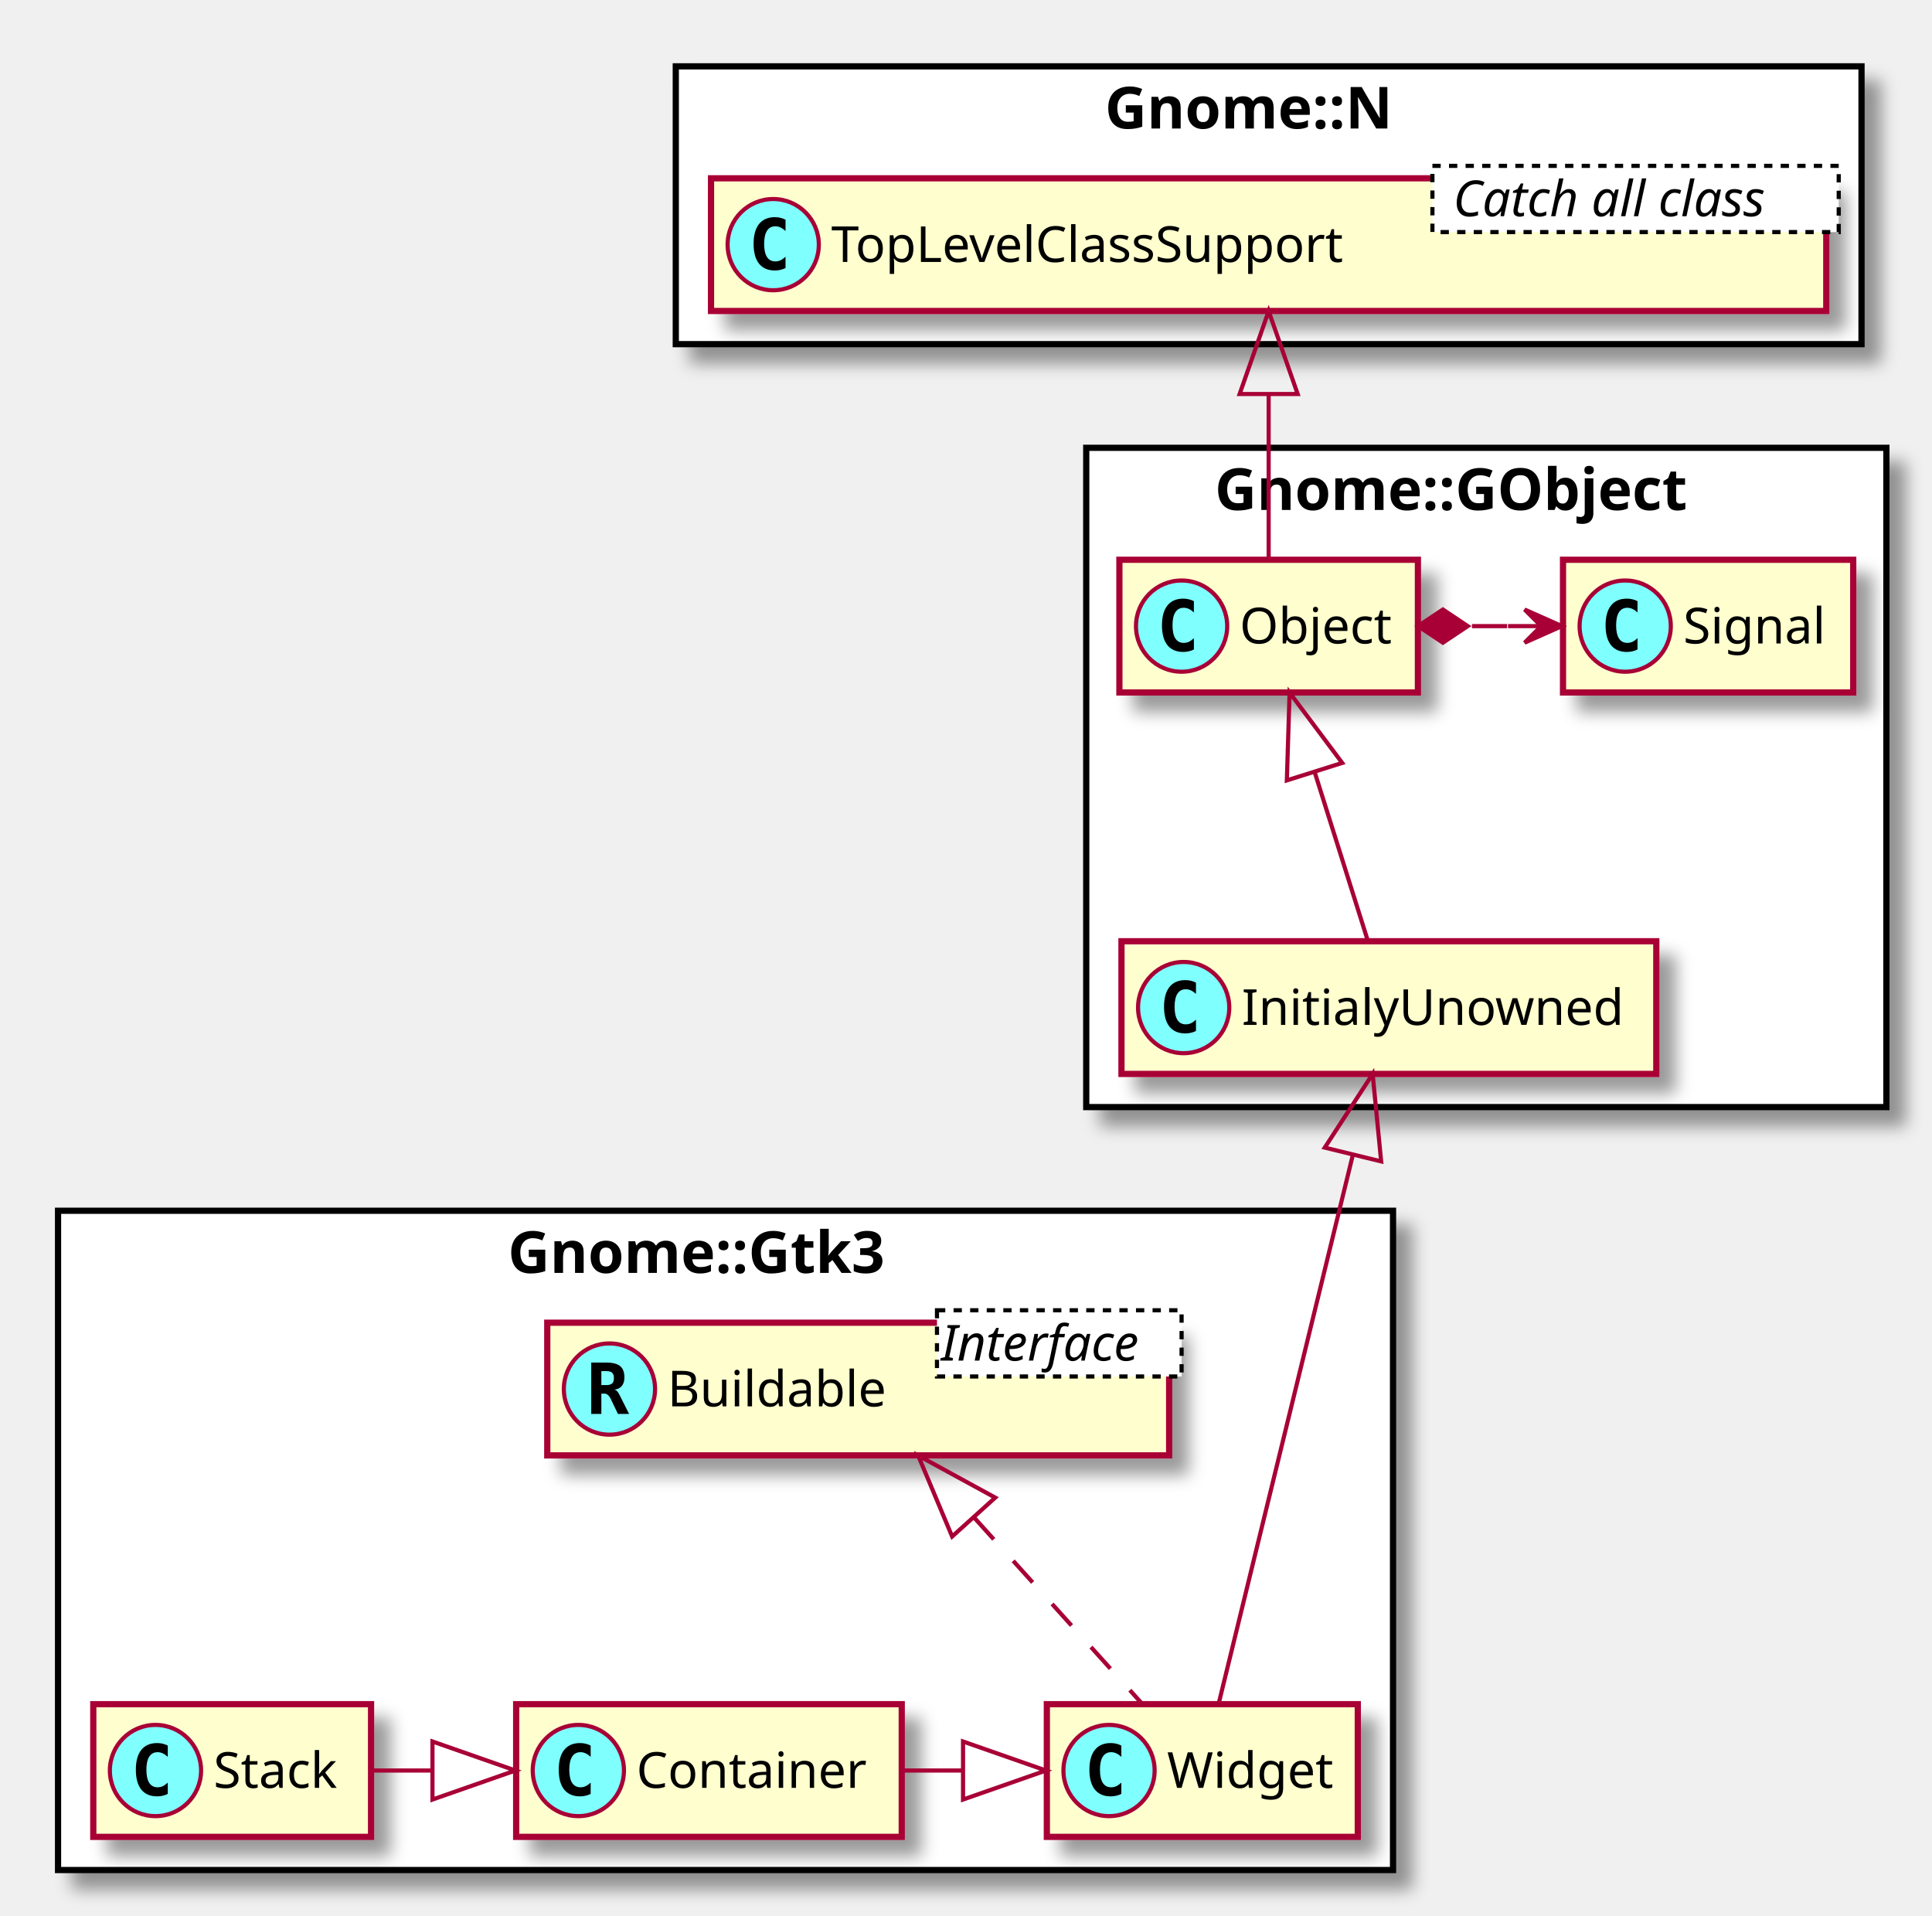
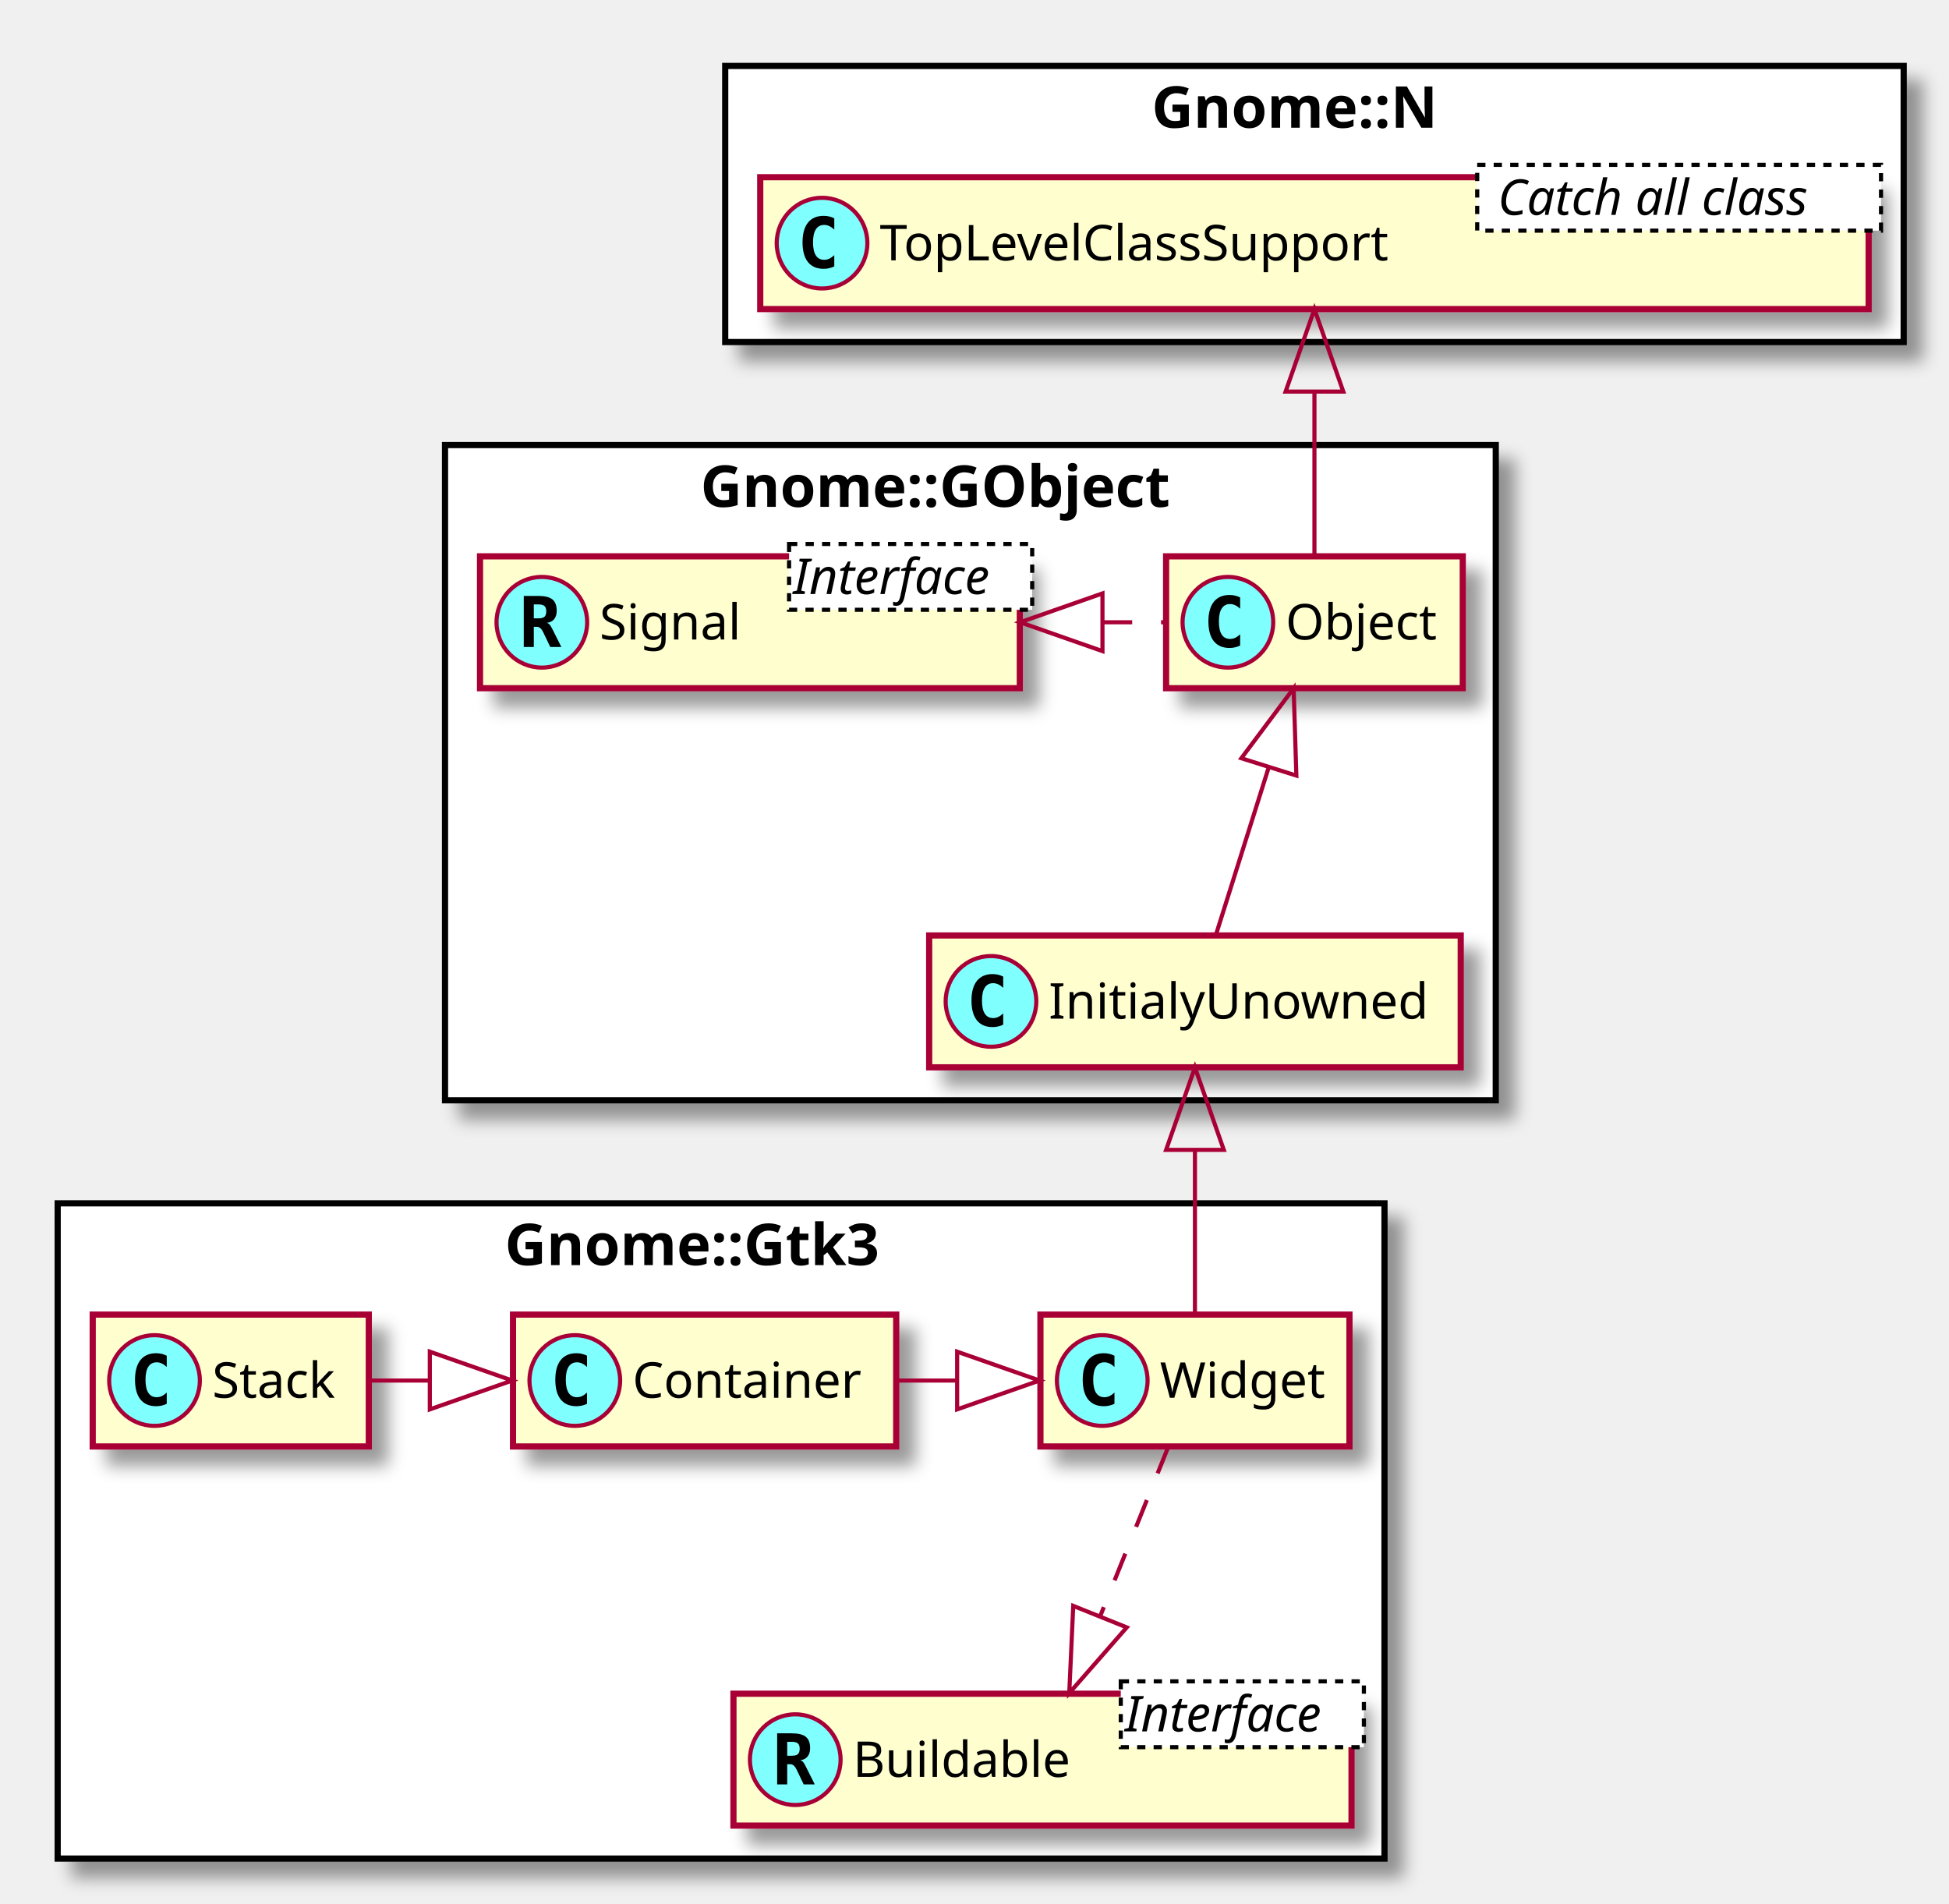
- <svg xmlns="http://www.w3.org/2000/svg" contentScriptType="application/ecmascript" contentStyleType="text/css" height="462px" preserveAspectRatio="none" style="width:466px;height:462px;" version="1.1" viewBox="0 0 466 462" width="466px" zoomAndPan="magnify">
+ <svg xmlns="http://www.w3.org/2000/svg" contentScriptType="application/ecmascript" contentStyleType="text/css" height="462px" preserveAspectRatio="none" style="width:473px;height:462px;" version="1.1" viewBox="0 0 473 462" width="473px" zoomAndPan="magnify">
  <defs>
-     <filter height="300%" id="fpg49ddd4vf08" width="300%" x="-1" y="-1">
+     <filter height="300%" id="f1ghxg518sbtnp" width="300%" x="-1" y="-1">
      <feGaussianBlur result="blurOut" stdDeviation="2.0" />
      <feColorMatrix in="blurOut" result="blurOut2" type="matrix" values="0 0 0 0 0 0 0 0 0 0 0 0 0 0 0 0 0 0 .4 0" />
      <feOffset dx="4.0" dy="4.0" in="blurOut2" result="blurOut3" />
      <feBlend in="SourceGraphic" in2="blurOut3" mode="normal" />
    </filter>
  </defs>
  <g>
-     <rect fill="#FFFFFF" filter="url(#fpg49ddd4vf08)" height="67" style="stroke: #000000; stroke-width: 1.5;" width="286" x="163" y="16" />
-     <text fill="#000000" font-family="sans-serif" font-size="14" font-weight="bold" lengthAdjust="spacingAndGlyphs" textLength="79" x="266.5" y="30.995">Gnome::N</text>
-     <rect fill="#FFFFFF" filter="url(#fpg49ddd4vf08)" height="159" style="stroke: #000000; stroke-width: 1.5;" width="193" x="262" y="108" />
-     <text fill="#000000" font-family="sans-serif" font-size="14" font-weight="bold" lengthAdjust="spacingAndGlyphs" textLength="131" x="293" y="122.995">Gnome::GObject</text>
-     <rect fill="#FFFFFF" filter="url(#fpg49ddd4vf08)" height="159" style="stroke: #000000; stroke-width: 1.5;" width="322" x="14" y="292" />
+     <rect fill="#FFFFFF" filter="url(#f1ghxg518sbtnp)" height="67" style="stroke: #000000; stroke-width: 1.5;" width="286" x="176" y="16" />
+     <text fill="#000000" font-family="sans-serif" font-size="14" font-weight="bold" lengthAdjust="spacingAndGlyphs" textLength="79" x="279.5" y="30.995">Gnome::N</text>
+     <rect fill="#FFFFFF" filter="url(#f1ghxg518sbtnp)" height="159" style="stroke: #000000; stroke-width: 1.5;" width="255" x="108" y="108" />
+     <text fill="#000000" font-family="sans-serif" font-size="14" font-weight="bold" lengthAdjust="spacingAndGlyphs" textLength="131" x="170" y="122.995">Gnome::GObject</text>
+     <rect fill="#FFFFFF" filter="url(#f1ghxg518sbtnp)" height="159" style="stroke: #000000; stroke-width: 1.5;" width="322" x="14" y="292" />
    <text fill="#000000" font-family="sans-serif" font-size="14" font-weight="bold" lengthAdjust="spacingAndGlyphs" textLength="105" x="122.5" y="306.995">Gnome::Gtk3</text>
-     <rect fill="#FEFECE" filter="url(#fpg49ddd4vf08)" height="32" id="Gnome::N::TopLevelClassSupport" style="stroke: #A80036; stroke-width: 1.5;" width="269" x="171.5" y="43" />
-     <ellipse cx="186.5" cy="59" fill="#80FFFF" rx="11" ry="11" style="stroke: #A80036; stroke-width: 1.0;" />
-     <path d="M189.469,64.641 Q188.891,64.938 188.25,65.078 Q187.609,65.234 186.906,65.234 Q184.406,65.234 183.078,63.594 Q181.766,61.938 181.766,58.812 Q181.766,55.688 183.078,54.031 Q184.406,52.375 186.906,52.375 Q187.609,52.375 188.25,52.531 Q188.906,52.688 189.469,52.984 L189.469,55.703 Q188.844,55.125 188.25,54.859 Q187.656,54.578 187.031,54.578 Q185.688,54.578 185,55.656 Q184.312,56.719 184.312,58.812 Q184.312,60.906 185,61.984 Q185.688,63.047 187.031,63.047 Q187.656,63.047 188.25,62.781 Q188.844,62.5 189.469,61.922 L189.469,64.641 Z " />
-     <text fill="#000000" font-family="sans-serif" font-size="12" lengthAdjust="spacingAndGlyphs" textLength="137" x="200.5" y="63.181">TopLevelClassSupport</text>
-     <rect fill="#FFFFFF" height="15.969" style="stroke: #000000; stroke-width: 1.0; stroke-dasharray: 2.0,2.0;" width="98" x="345.5" y="40" />
-     <text fill="#000000" font-family="sans-serif" font-size="12" font-style="italic" lengthAdjust="spacingAndGlyphs" textLength="88" x="350.5" y="52.139">Catch all class</text>
-     <rect fill="#FEFECE" filter="url(#fpg49ddd4vf08)" height="32" id="Gnome::GObject::Object" style="stroke: #A80036; stroke-width: 1.5;" width="72" x="270" y="135" />
-     <ellipse cx="285" cy="151" fill="#80FFFF" rx="11" ry="11" style="stroke: #A80036; stroke-width: 1.0;" />
-     <path d="M287.969,156.641 Q287.391,156.938 286.75,157.078 Q286.109,157.234 285.406,157.234 Q282.906,157.234 281.578,155.594 Q280.266,153.938 280.266,150.812 Q280.266,147.688 281.578,146.031 Q282.906,144.375 285.406,144.375 Q286.109,144.375 286.75,144.531 Q287.406,144.688 287.969,144.984 L287.969,147.703 Q287.344,147.125 286.75,146.859 Q286.156,146.578 285.531,146.578 Q284.188,146.578 283.5,147.656 Q282.812,148.719 282.812,150.812 Q282.812,152.906 283.5,153.984 Q284.188,155.047 285.531,155.047 Q286.156,155.047 286.75,154.781 Q287.344,154.5 287.969,153.922 L287.969,156.641 Z " />
-     <text fill="#000000" font-family="sans-serif" font-size="12" lengthAdjust="spacingAndGlyphs" textLength="40" x="299" y="155.181">Object</text>
-     <rect fill="#FEFECE" filter="url(#fpg49ddd4vf08)" height="32" id="Gnome::GObject::InitialyUnowned" style="stroke: #A80036; stroke-width: 1.5;" width="129" x="270.5" y="227" />
-     <ellipse cx="285.5" cy="243" fill="#80FFFF" rx="11" ry="11" style="stroke: #A80036; stroke-width: 1.0;" />
-     <path d="M288.469,248.641 Q287.891,248.938 287.25,249.078 Q286.609,249.234 285.906,249.234 Q283.406,249.234 282.078,247.594 Q280.766,245.938 280.766,242.812 Q280.766,239.688 282.078,238.031 Q283.406,236.375 285.906,236.375 Q286.609,236.375 287.25,236.531 Q287.906,236.688 288.469,236.984 L288.469,239.703 Q287.844,239.125 287.25,238.859 Q286.656,238.578 286.031,238.578 Q284.688,238.578 284,239.656 Q283.312,240.719 283.312,242.812 Q283.312,244.906 284,245.984 Q284.688,247.047 286.031,247.047 Q286.656,247.047 287.25,246.781 Q287.844,246.5 288.469,245.922 L288.469,248.641 Z " />
-     <text fill="#000000" font-family="sans-serif" font-size="12" lengthAdjust="spacingAndGlyphs" textLength="97" x="299.5" y="247.181">InitialyUnowned</text>
-     <rect fill="#FEFECE" filter="url(#fpg49ddd4vf08)" height="32" id="Gnome::GObject::Signal" style="stroke: #A80036; stroke-width: 1.5;" width="70" x="377" y="135" />
-     <ellipse cx="392" cy="151" fill="#80FFFF" rx="11" ry="11" style="stroke: #A80036; stroke-width: 1.0;" />
-     <path d="M394.969,156.641 Q394.391,156.938 393.75,157.078 Q393.109,157.234 392.406,157.234 Q389.906,157.234 388.578,155.594 Q387.266,153.938 387.266,150.812 Q387.266,147.688 388.578,146.031 Q389.906,144.375 392.406,144.375 Q393.109,144.375 393.75,144.531 Q394.406,144.688 394.969,144.984 L394.969,147.703 Q394.344,147.125 393.75,146.859 Q393.156,146.578 392.531,146.578 Q391.188,146.578 390.5,147.656 Q389.812,148.719 389.812,150.812 Q389.812,152.906 390.5,153.984 Q391.188,155.047 392.531,155.047 Q393.156,155.047 393.75,154.781 Q394.344,154.5 394.969,153.922 L394.969,156.641 Z " />
-     <text fill="#000000" font-family="sans-serif" font-size="12" lengthAdjust="spacingAndGlyphs" textLength="38" x="406" y="155.181">Signal</text>
-     <rect fill="#FEFECE" filter="url(#fpg49ddd4vf08)" height="32" id="Gnome::Gtk3::Buildable" style="stroke: #A80036; stroke-width: 1.5;" width="150" x="132" y="319" />
-     <ellipse cx="147" cy="335" fill="#80FFFF" rx="11" ry="11" style="stroke: #A80036; stroke-width: 1.0;" />
-     <path d="M148.203,335.141 Q148.562,335.219 148.828,335.5 Q149.109,335.766 149.5,336.547 L151.734,341 L149.047,341 L147.547,337.875 Q147.484,337.734 147.375,337.5 Q146.719,336.109 145.828,336.109 L145.047,336.109 L145.047,341 L142.609,341 L142.609,328.609 L146.141,328.609 Q148.531,328.609 149.562,329.453 Q150.609,330.297 150.609,332.203 Q150.609,333.484 149.984,334.25 Q149.375,335 148.203,335.141 Z M145.047,330.672 L145.047,334.047 L146.203,334.047 Q147.219,334.047 147.641,333.656 Q148.078,333.25 148.078,332.344 Q148.078,331.453 147.641,331.062 Q147.219,330.672 146.203,330.672 L145.047,330.672 Z " />
-     <text fill="#000000" font-family="sans-serif" font-size="12" lengthAdjust="spacingAndGlyphs" textLength="57" x="161" y="339.181">Buildable</text>
-     <rect fill="#FFFFFF" height="15.969" style="stroke: #000000; stroke-width: 1.0; stroke-dasharray: 2.0,2.0;" width="59" x="226" y="316" />
-     <text fill="#000000" font-family="sans-serif" font-size="12" font-style="italic" lengthAdjust="spacingAndGlyphs" textLength="57" x="227" y="328.139">Interface</text>
-     <rect fill="#FEFECE" filter="url(#fpg49ddd4vf08)" height="32" id="Gnome::Gtk3::Widget" style="stroke: #A80036; stroke-width: 1.5;" width="75" x="252.5" y="411" />
-     <ellipse cx="267.5" cy="427" fill="#80FFFF" rx="11" ry="11" style="stroke: #A80036; stroke-width: 1.0;" />
-     <path d="M270.469,432.641 Q269.891,432.938 269.25,433.078 Q268.609,433.234 267.906,433.234 Q265.406,433.234 264.078,431.594 Q262.766,429.938 262.766,426.812 Q262.766,423.688 264.078,422.031 Q265.406,420.375 267.906,420.375 Q268.609,420.375 269.25,420.531 Q269.906,420.688 270.469,420.984 L270.469,423.703 Q269.844,423.125 269.25,422.859 Q268.656,422.578 268.031,422.578 Q266.688,422.578 266,423.656 Q265.312,424.719 265.312,426.812 Q265.312,428.906 266,429.984 Q266.688,431.047 268.031,431.047 Q268.656,431.047 269.25,430.781 Q269.844,430.5 270.469,429.922 L270.469,432.641 Z " />
-     <text fill="#000000" font-family="sans-serif" font-size="12" lengthAdjust="spacingAndGlyphs" textLength="43" x="281.5" y="431.181">Widget</text>
-     <rect fill="#FEFECE" filter="url(#fpg49ddd4vf08)" height="32" id="Gnome::Gtk3::Container" style="stroke: #A80036; stroke-width: 1.5;" width="93" x="124.5" y="411" />
-     <ellipse cx="139.5" cy="427" fill="#80FFFF" rx="11" ry="11" style="stroke: #A80036; stroke-width: 1.0;" />
-     <path d="M142.469,432.641 Q141.891,432.938 141.25,433.078 Q140.609,433.234 139.906,433.234 Q137.406,433.234 136.078,431.594 Q134.766,429.938 134.766,426.812 Q134.766,423.688 136.078,422.031 Q137.406,420.375 139.906,420.375 Q140.609,420.375 141.25,420.531 Q141.906,420.688 142.469,420.984 L142.469,423.703 Q141.844,423.125 141.25,422.859 Q140.656,422.578 140.031,422.578 Q138.688,422.578 138,423.656 Q137.312,424.719 137.312,426.812 Q137.312,428.906 138,429.984 Q138.688,431.047 140.031,431.047 Q140.656,431.047 141.25,430.781 Q141.844,430.5 142.469,429.922 L142.469,432.641 Z " />
-     <text fill="#000000" font-family="sans-serif" font-size="12" lengthAdjust="spacingAndGlyphs" textLength="61" x="153.5" y="431.181">Container</text>
-     <rect fill="#FEFECE" filter="url(#fpg49ddd4vf08)" height="32" id="Gnome::Gtk3::Stack" style="stroke: #A80036; stroke-width: 1.5;" width="67" x="22.5" y="411" />
-     <ellipse cx="37.5" cy="427" fill="#80FFFF" rx="11" ry="11" style="stroke: #A80036; stroke-width: 1.0;" />
-     <path d="M40.469,432.641 Q39.891,432.938 39.25,433.078 Q38.609,433.234 37.906,433.234 Q35.406,433.234 34.078,431.594 Q32.766,429.938 32.766,426.812 Q32.766,423.688 34.078,422.031 Q35.406,420.375 37.906,420.375 Q38.609,420.375 39.25,420.531 Q39.906,420.688 40.469,420.984 L40.469,423.703 Q39.844,423.125 39.25,422.859 Q38.656,422.578 38.031,422.578 Q36.688,422.578 36,423.656 Q35.312,424.719 35.312,426.812 Q35.312,428.906 36,429.984 Q36.688,431.047 38.031,431.047 Q38.656,431.047 39.25,430.781 Q39.844,430.5 40.469,429.922 L40.469,432.641 Z " />
-     <text fill="#000000" font-family="sans-serif" font-size="12" lengthAdjust="spacingAndGlyphs" textLength="35" x="51.5" y="431.181">Stack</text>
-     <path d="M306,95.405 C306,109.079 306,123.937 306,134.85 " fill="none" id="Gnome::N::TopLevelClassSupport-Gnome::GObject::Object" style="stroke: #A80036; stroke-width: 1.0;" />
-     <polygon fill="none" points="299,95.025,306,75.025,313,95.025,299,95.025" style="stroke: #A80036; stroke-width: 1.0;" />
-     <path d="M317.164,186.418 C321.559,200.361 326.386,215.674 329.909,226.85 " fill="none" id="Gnome::GObject::Object-Gnome::GObject::InitialyUnowned" style="stroke: #A80036; stroke-width: 1.0;" />
-     <polygon fill="none" points="310.388,188.204,311.051,167.025,323.74,183.995,310.388,188.204" style="stroke: #A80036; stroke-width: 1.0;" />
-     <path d="M355.041,151 C357.867,151 360.692,151 363.517,151 " fill="none" id="Gnome::GObject::Object-Gnome::GObject::Signal" style="stroke: #A80036; stroke-width: 1.0;" />
-     <polygon fill="#A80036" points="376.738,151,367.738,147,371.738,151,367.738,155,376.738,151" style="stroke: #A80036; stroke-width: 1.0;" />
-     <line style="stroke: #A80036; stroke-width: 1.0;" x1="371.738" x2="363.738" y1="151" y2="151" />
-     <polygon fill="#A80036" points="342.023,151,348.023,155,354.023,151,348.023,147,342.023,151" style="stroke: #A80036; stroke-width: 1.0;" />
-     <path d="M326.267,278.707 C316.503,318.633 301.119,381.534 293.938,410.899 " fill="none" id="Gnome::GObject::InitialyUnowned-Gnome::Gtk3::Widget" style="stroke: #A80036; stroke-width: 1.0;" />
-     <polygon fill="none" points="319.534,276.771,331.085,259.007,333.134,280.097,319.534,276.771" style="stroke: #A80036; stroke-width: 1.0;" />
-     <path d="M235.006,366.042 C248.564,381.071 264.279,398.49 275.43,410.85 " fill="none" id="Gnome::Gtk3::Buildable-Gnome::Gtk3::Widget" style="stroke: #A80036; stroke-width: 1.0; stroke-dasharray: 7.0,7.0;" />
-     <polygon fill="none" points="229.657,370.564,221.458,351.025,240.052,361.186,229.657,370.564" style="stroke: #A80036; stroke-width: 1.0;" />
-     <path d="M217.949,427 C222.688,427 227.428,427 232.167,427 " fill="none" id="Gnome::Gtk3::Container-Gnome::Gtk3::Widget" style="stroke: #A80036; stroke-width: 1.0;" />
-     <polygon fill="none" points="232.286,420,252.286,427,232.286,434,232.286,420" style="stroke: #A80036; stroke-width: 1.0;" />
-     <path d="M89.691,427 C94.56,427 99.428,427 104.297,427 " fill="none" id="Gnome::Gtk3::Stack-Gnome::Gtk3::Container" style="stroke: #A80036; stroke-width: 1.0;" />
-     <polygon fill="none" points="104.311,420,124.311,427,104.311,434,104.311,420" style="stroke: #A80036; stroke-width: 1.0;" />
+     <rect fill="#FEFECE" filter="url(#f1ghxg518sbtnp)" height="32" id="Gnome::N::TopLevelClassSupport" style="stroke: #A80036; stroke-width: 1.5;" width="269" x="184.5" y="43" />
+     <ellipse cx="199.5" cy="59" fill="#80FFFF" rx="11" ry="11" style="stroke: #A80036; stroke-width: 1.0;" />
+     <path d="M202.469,64.641 Q201.891,64.938 201.25,65.078 Q200.609,65.234 199.906,65.234 Q197.406,65.234 196.078,63.594 Q194.766,61.938 194.766,58.812 Q194.766,55.688 196.078,54.031 Q197.406,52.375 199.906,52.375 Q200.609,52.375 201.25,52.531 Q201.906,52.688 202.469,52.984 L202.469,55.703 Q201.844,55.125 201.25,54.859 Q200.656,54.578 200.031,54.578 Q198.688,54.578 198,55.656 Q197.312,56.719 197.312,58.812 Q197.312,60.906 198,61.984 Q198.688,63.047 200.031,63.047 Q200.656,63.047 201.25,62.781 Q201.844,62.5 202.469,61.922 L202.469,64.641 Z " />
+     <text fill="#000000" font-family="sans-serif" font-size="12" lengthAdjust="spacingAndGlyphs" textLength="137" x="213.5" y="63.181">TopLevelClassSupport</text>
+     <rect fill="#FFFFFF" height="15.969" style="stroke: #000000; stroke-width: 1.0; stroke-dasharray: 2.0,2.0;" width="98" x="358.5" y="40" />
+     <text fill="#000000" font-family="sans-serif" font-size="12" font-style="italic" lengthAdjust="spacingAndGlyphs" textLength="88" x="363.5" y="52.139">Catch all class</text>
+     <rect fill="#FEFECE" filter="url(#f1ghxg518sbtnp)" height="32" id="Gnome::GObject::Signal" style="stroke: #A80036; stroke-width: 1.5;" width="131" x="116.5" y="135" />
+     <ellipse cx="131.5" cy="151" fill="#80FFFF" rx="11" ry="11" style="stroke: #A80036; stroke-width: 1.0;" />
+     <path d="M132.703,151.141 Q133.062,151.219 133.328,151.5 Q133.609,151.766 134,152.547 L136.234,157 L133.547,157 L132.047,153.875 Q131.984,153.734 131.875,153.5 Q131.219,152.109 130.328,152.109 L129.547,152.109 L129.547,157 L127.109,157 L127.109,144.609 L130.641,144.609 Q133.031,144.609 134.062,145.453 Q135.109,146.297 135.109,148.203 Q135.109,149.484 134.484,150.25 Q133.875,151 132.703,151.141 Z M129.547,146.672 L129.547,150.047 L130.703,150.047 Q131.719,150.047 132.141,149.656 Q132.578,149.25 132.578,148.344 Q132.578,147.453 132.141,147.062 Q131.719,146.672 130.703,146.672 L129.547,146.672 Z " />
+     <text fill="#000000" font-family="sans-serif" font-size="12" lengthAdjust="spacingAndGlyphs" textLength="38" x="145.5" y="155.181">Signal</text>
+     <rect fill="#FFFFFF" height="15.969" style="stroke: #000000; stroke-width: 1.0; stroke-dasharray: 2.0,2.0;" width="59" x="191.5" y="132" />
+     <text fill="#000000" font-family="sans-serif" font-size="12" font-style="italic" lengthAdjust="spacingAndGlyphs" textLength="57" x="192.5" y="144.139">Interface</text>
+     <rect fill="#FEFECE" filter="url(#f1ghxg518sbtnp)" height="32" id="Gnome::GObject::Object" style="stroke: #A80036; stroke-width: 1.5;" width="72" x="283" y="135" />
+     <ellipse cx="298" cy="151" fill="#80FFFF" rx="11" ry="11" style="stroke: #A80036; stroke-width: 1.0;" />
+     <path d="M300.969,156.641 Q300.391,156.938 299.75,157.078 Q299.109,157.234 298.406,157.234 Q295.906,157.234 294.578,155.594 Q293.266,153.938 293.266,150.812 Q293.266,147.688 294.578,146.031 Q295.906,144.375 298.406,144.375 Q299.109,144.375 299.75,144.531 Q300.406,144.688 300.969,144.984 L300.969,147.703 Q300.344,147.125 299.75,146.859 Q299.156,146.578 298.531,146.578 Q297.188,146.578 296.5,147.656 Q295.812,148.719 295.812,150.812 Q295.812,152.906 296.5,153.984 Q297.188,155.047 298.531,155.047 Q299.156,155.047 299.75,154.781 Q300.344,154.5 300.969,153.922 L300.969,156.641 Z " />
+     <text fill="#000000" font-family="sans-serif" font-size="12" lengthAdjust="spacingAndGlyphs" textLength="40" x="312" y="155.181">Object</text>
+     <rect fill="#FEFECE" filter="url(#f1ghxg518sbtnp)" height="32" id="Gnome::GObject::InitialyUnowned" style="stroke: #A80036; stroke-width: 1.5;" width="129" x="225.5" y="227" />
+     <ellipse cx="240.5" cy="243" fill="#80FFFF" rx="11" ry="11" style="stroke: #A80036; stroke-width: 1.0;" />
+     <path d="M243.469,248.641 Q242.891,248.938 242.25,249.078 Q241.609,249.234 240.906,249.234 Q238.406,249.234 237.078,247.594 Q235.766,245.938 235.766,242.812 Q235.766,239.688 237.078,238.031 Q238.406,236.375 240.906,236.375 Q241.609,236.375 242.25,236.531 Q242.906,236.688 243.469,236.984 L243.469,239.703 Q242.844,239.125 242.25,238.859 Q241.656,238.578 241.031,238.578 Q239.688,238.578 239,239.656 Q238.312,240.719 238.312,242.812 Q238.312,244.906 239,245.984 Q239.688,247.047 241.031,247.047 Q241.656,247.047 242.25,246.781 Q242.844,246.5 243.469,245.922 L243.469,248.641 Z " />
+     <text fill="#000000" font-family="sans-serif" font-size="12" lengthAdjust="spacingAndGlyphs" textLength="97" x="254.5" y="247.181">InitialyUnowned</text>
+     <rect fill="#FEFECE" filter="url(#f1ghxg518sbtnp)" height="32" id="Gnome::Gtk3::Buildable" style="stroke: #A80036; stroke-width: 1.5;" width="150" x="178" y="411" />
+     <ellipse cx="193" cy="427" fill="#80FFFF" rx="11" ry="11" style="stroke: #A80036; stroke-width: 1.0;" />
+     <path d="M194.203,427.141 Q194.562,427.219 194.828,427.5 Q195.109,427.766 195.5,428.547 L197.734,433 L195.047,433 L193.547,429.875 Q193.484,429.734 193.375,429.5 Q192.719,428.109 191.828,428.109 L191.047,428.109 L191.047,433 L188.609,433 L188.609,420.609 L192.141,420.609 Q194.531,420.609 195.562,421.453 Q196.609,422.297 196.609,424.203 Q196.609,425.484 195.984,426.25 Q195.375,427 194.203,427.141 Z M191.047,422.672 L191.047,426.047 L192.203,426.047 Q193.219,426.047 193.641,425.656 Q194.078,425.25 194.078,424.344 Q194.078,423.453 193.641,423.062 Q193.219,422.672 192.203,422.672 L191.047,422.672 Z " />
+     <text fill="#000000" font-family="sans-serif" font-size="12" lengthAdjust="spacingAndGlyphs" textLength="57" x="207" y="431.181">Buildable</text>
+     <rect fill="#FFFFFF" height="15.969" style="stroke: #000000; stroke-width: 1.0; stroke-dasharray: 2.0,2.0;" width="59" x="272" y="408" />
+     <text fill="#000000" font-family="sans-serif" font-size="12" font-style="italic" lengthAdjust="spacingAndGlyphs" textLength="57" x="273" y="420.139">Interface</text>
+     <rect fill="#FEFECE" filter="url(#f1ghxg518sbtnp)" height="32" id="Gnome::Gtk3::Widget" style="stroke: #A80036; stroke-width: 1.5;" width="75" x="252.5" y="319" />
+     <ellipse cx="267.5" cy="335" fill="#80FFFF" rx="11" ry="11" style="stroke: #A80036; stroke-width: 1.0;" />
+     <path d="M270.469,340.641 Q269.891,340.938 269.25,341.078 Q268.609,341.234 267.906,341.234 Q265.406,341.234 264.078,339.594 Q262.766,337.938 262.766,334.812 Q262.766,331.688 264.078,330.031 Q265.406,328.375 267.906,328.375 Q268.609,328.375 269.25,328.531 Q269.906,328.688 270.469,328.984 L270.469,331.703 Q269.844,331.125 269.25,330.859 Q268.656,330.578 268.031,330.578 Q266.688,330.578 266,331.656 Q265.312,332.719 265.312,334.812 Q265.312,336.906 266,337.984 Q266.688,339.047 268.031,339.047 Q268.656,339.047 269.25,338.781 Q269.844,338.5 270.469,337.922 L270.469,340.641 Z " />
+     <text fill="#000000" font-family="sans-serif" font-size="12" lengthAdjust="spacingAndGlyphs" textLength="43" x="281.5" y="339.181">Widget</text>
+     <rect fill="#FEFECE" filter="url(#f1ghxg518sbtnp)" height="32" id="Gnome::Gtk3::Container" style="stroke: #A80036; stroke-width: 1.5;" width="93" x="124.5" y="319" />
+     <ellipse cx="139.5" cy="335" fill="#80FFFF" rx="11" ry="11" style="stroke: #A80036; stroke-width: 1.0;" />
+     <path d="M142.469,340.641 Q141.891,340.938 141.25,341.078 Q140.609,341.234 139.906,341.234 Q137.406,341.234 136.078,339.594 Q134.766,337.938 134.766,334.812 Q134.766,331.688 136.078,330.031 Q137.406,328.375 139.906,328.375 Q140.609,328.375 141.25,328.531 Q141.906,328.688 142.469,328.984 L142.469,331.703 Q141.844,331.125 141.25,330.859 Q140.656,330.578 140.031,330.578 Q138.688,330.578 138,331.656 Q137.312,332.719 137.312,334.812 Q137.312,336.906 138,337.984 Q138.688,339.047 140.031,339.047 Q140.656,339.047 141.25,338.781 Q141.844,338.5 142.469,337.922 L142.469,340.641 Z " />
+     <text fill="#000000" font-family="sans-serif" font-size="12" lengthAdjust="spacingAndGlyphs" textLength="61" x="153.5" y="339.181">Container</text>
+     <rect fill="#FEFECE" filter="url(#f1ghxg518sbtnp)" height="32" id="Gnome::Gtk3::Stack" style="stroke: #A80036; stroke-width: 1.5;" width="67" x="22.5" y="319" />
+     <ellipse cx="37.5" cy="335" fill="#80FFFF" rx="11" ry="11" style="stroke: #A80036; stroke-width: 1.0;" />
+     <path d="M40.469,340.641 Q39.891,340.938 39.25,341.078 Q38.609,341.234 37.906,341.234 Q35.406,341.234 34.078,339.594 Q32.766,337.938 32.766,334.812 Q32.766,331.688 34.078,330.031 Q35.406,328.375 37.906,328.375 Q38.609,328.375 39.25,328.531 Q39.906,328.688 40.469,328.984 L40.469,331.703 Q39.844,331.125 39.25,330.859 Q38.656,330.578 38.031,330.578 Q36.688,330.578 36,331.656 Q35.312,332.719 35.312,334.812 Q35.312,336.906 36,337.984 Q36.688,339.047 38.031,339.047 Q38.656,339.047 39.25,338.781 Q39.844,338.5 40.469,337.922 L40.469,340.641 Z " />
+     <text fill="#000000" font-family="sans-serif" font-size="12" lengthAdjust="spacingAndGlyphs" textLength="35" x="51.5" y="339.181">Stack</text>
+     <path d="M319,95.405 C319,109.079 319,123.937 319,134.85 " fill="none" id="Gnome::N::TopLevelClassSupport-Gnome::GObject::Object" style="stroke: #A80036; stroke-width: 1.0;" />
+     <polygon fill="none" points="312,95.025,319,75.025,326,95.025,312,95.025" style="stroke: #A80036; stroke-width: 1.0;" />
+     <path d="M307.836,186.418 C303.441,200.361 298.614,215.674 295.091,226.85 " fill="none" id="Gnome::GObject::Object-Gnome::GObject::InitialyUnowned" style="stroke: #A80036; stroke-width: 1.0;" />
+     <polygon fill="none" points="301.26,183.995,313.949,167.025,314.612,188.204,301.26,183.995" style="stroke: #A80036; stroke-width: 1.0;" />
+     <path d="M290,279.405 C290,293.079 290,307.937 290,318.85 " fill="none" id="Gnome::GObject::InitialyUnowned-Gnome::Gtk3::Widget" style="stroke: #A80036; stroke-width: 1.0;" />
+     <polygon fill="none" points="283,279.025,290,259.025,297,279.025,283,279.025" style="stroke: #A80036; stroke-width: 1.0;" />
+     <path d="M217.949,335 C222.688,335 227.428,335 232.167,335 " fill="none" id="Gnome::Gtk3::Container-Gnome::Gtk3::Widget" style="stroke: #A80036; stroke-width: 1.0;" />
+     <polygon fill="none" points="232.286,328,252.286,335,232.286,342,232.286,328" style="stroke: #A80036; stroke-width: 1.0;" />
+     <path d="M89.691,335 C94.56,335 99.428,335 104.297,335 " fill="none" id="Gnome::Gtk3::Stack-Gnome::Gtk3::Container" style="stroke: #A80036; stroke-width: 1.0;" />
+     <polygon fill="none" points="104.311,328,124.311,335,104.311,342,104.311,328" style="stroke: #A80036; stroke-width: 1.0;" />
+     <path d="M267.77,151 C272.846,151 277.923,151 282.999,151 " fill="none" id="Gnome::GObject::Signal-Gnome::GObject::Object" style="stroke: #A80036; stroke-width: 1.0; stroke-dasharray: 7.0,7.0;" />
+     <polygon fill="none" points="267.557,158,247.557,151,267.557,144,267.557,158" style="stroke: #A80036; stroke-width: 1.0;" />
+     <path d="M283.555,351.025 C279.02,362.301 272.773,377.834 267.109,391.917 " fill="none" id="Gnome::Gtk3::Widget-Gnome::Gtk3::Buildable" style="stroke: #A80036; stroke-width: 1.0; stroke-dasharray: 7.0,7.0;" />
+     <polygon fill="none" points="273.452,394.906,259.495,410.85,260.463,389.682,273.452,394.906" style="stroke: #A80036; stroke-width: 1.0;" />
  </g>
</svg>
